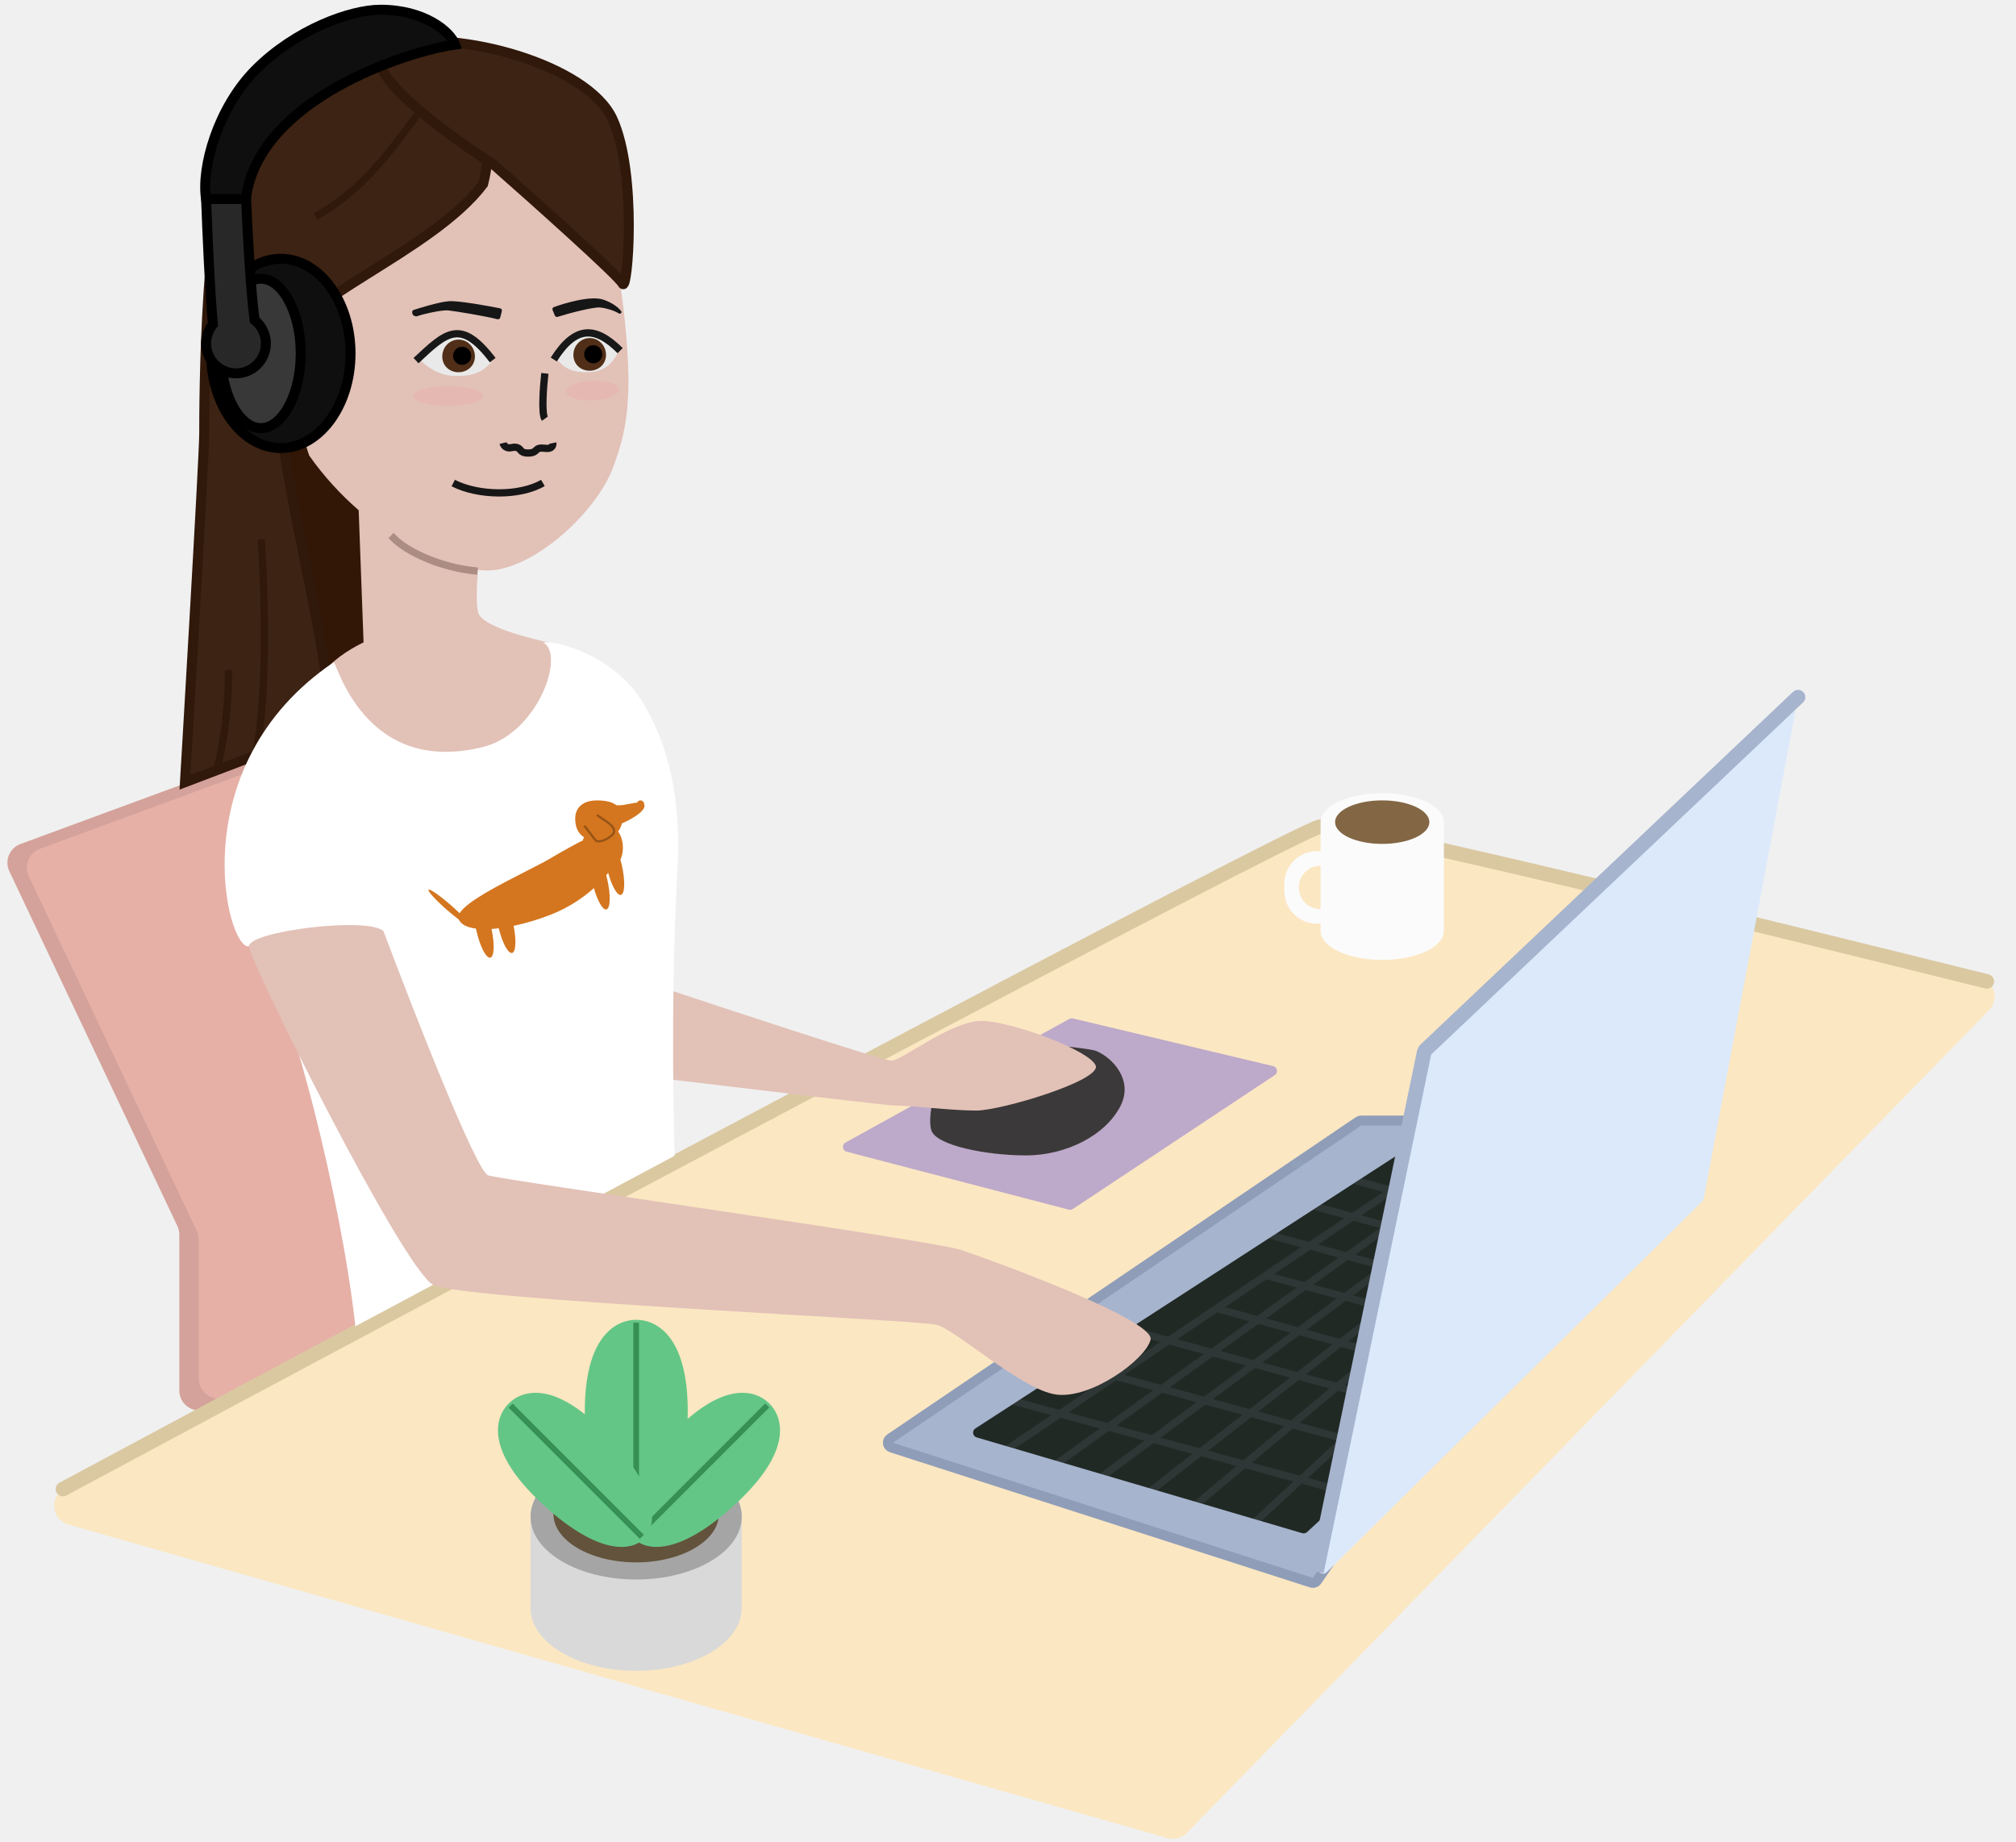
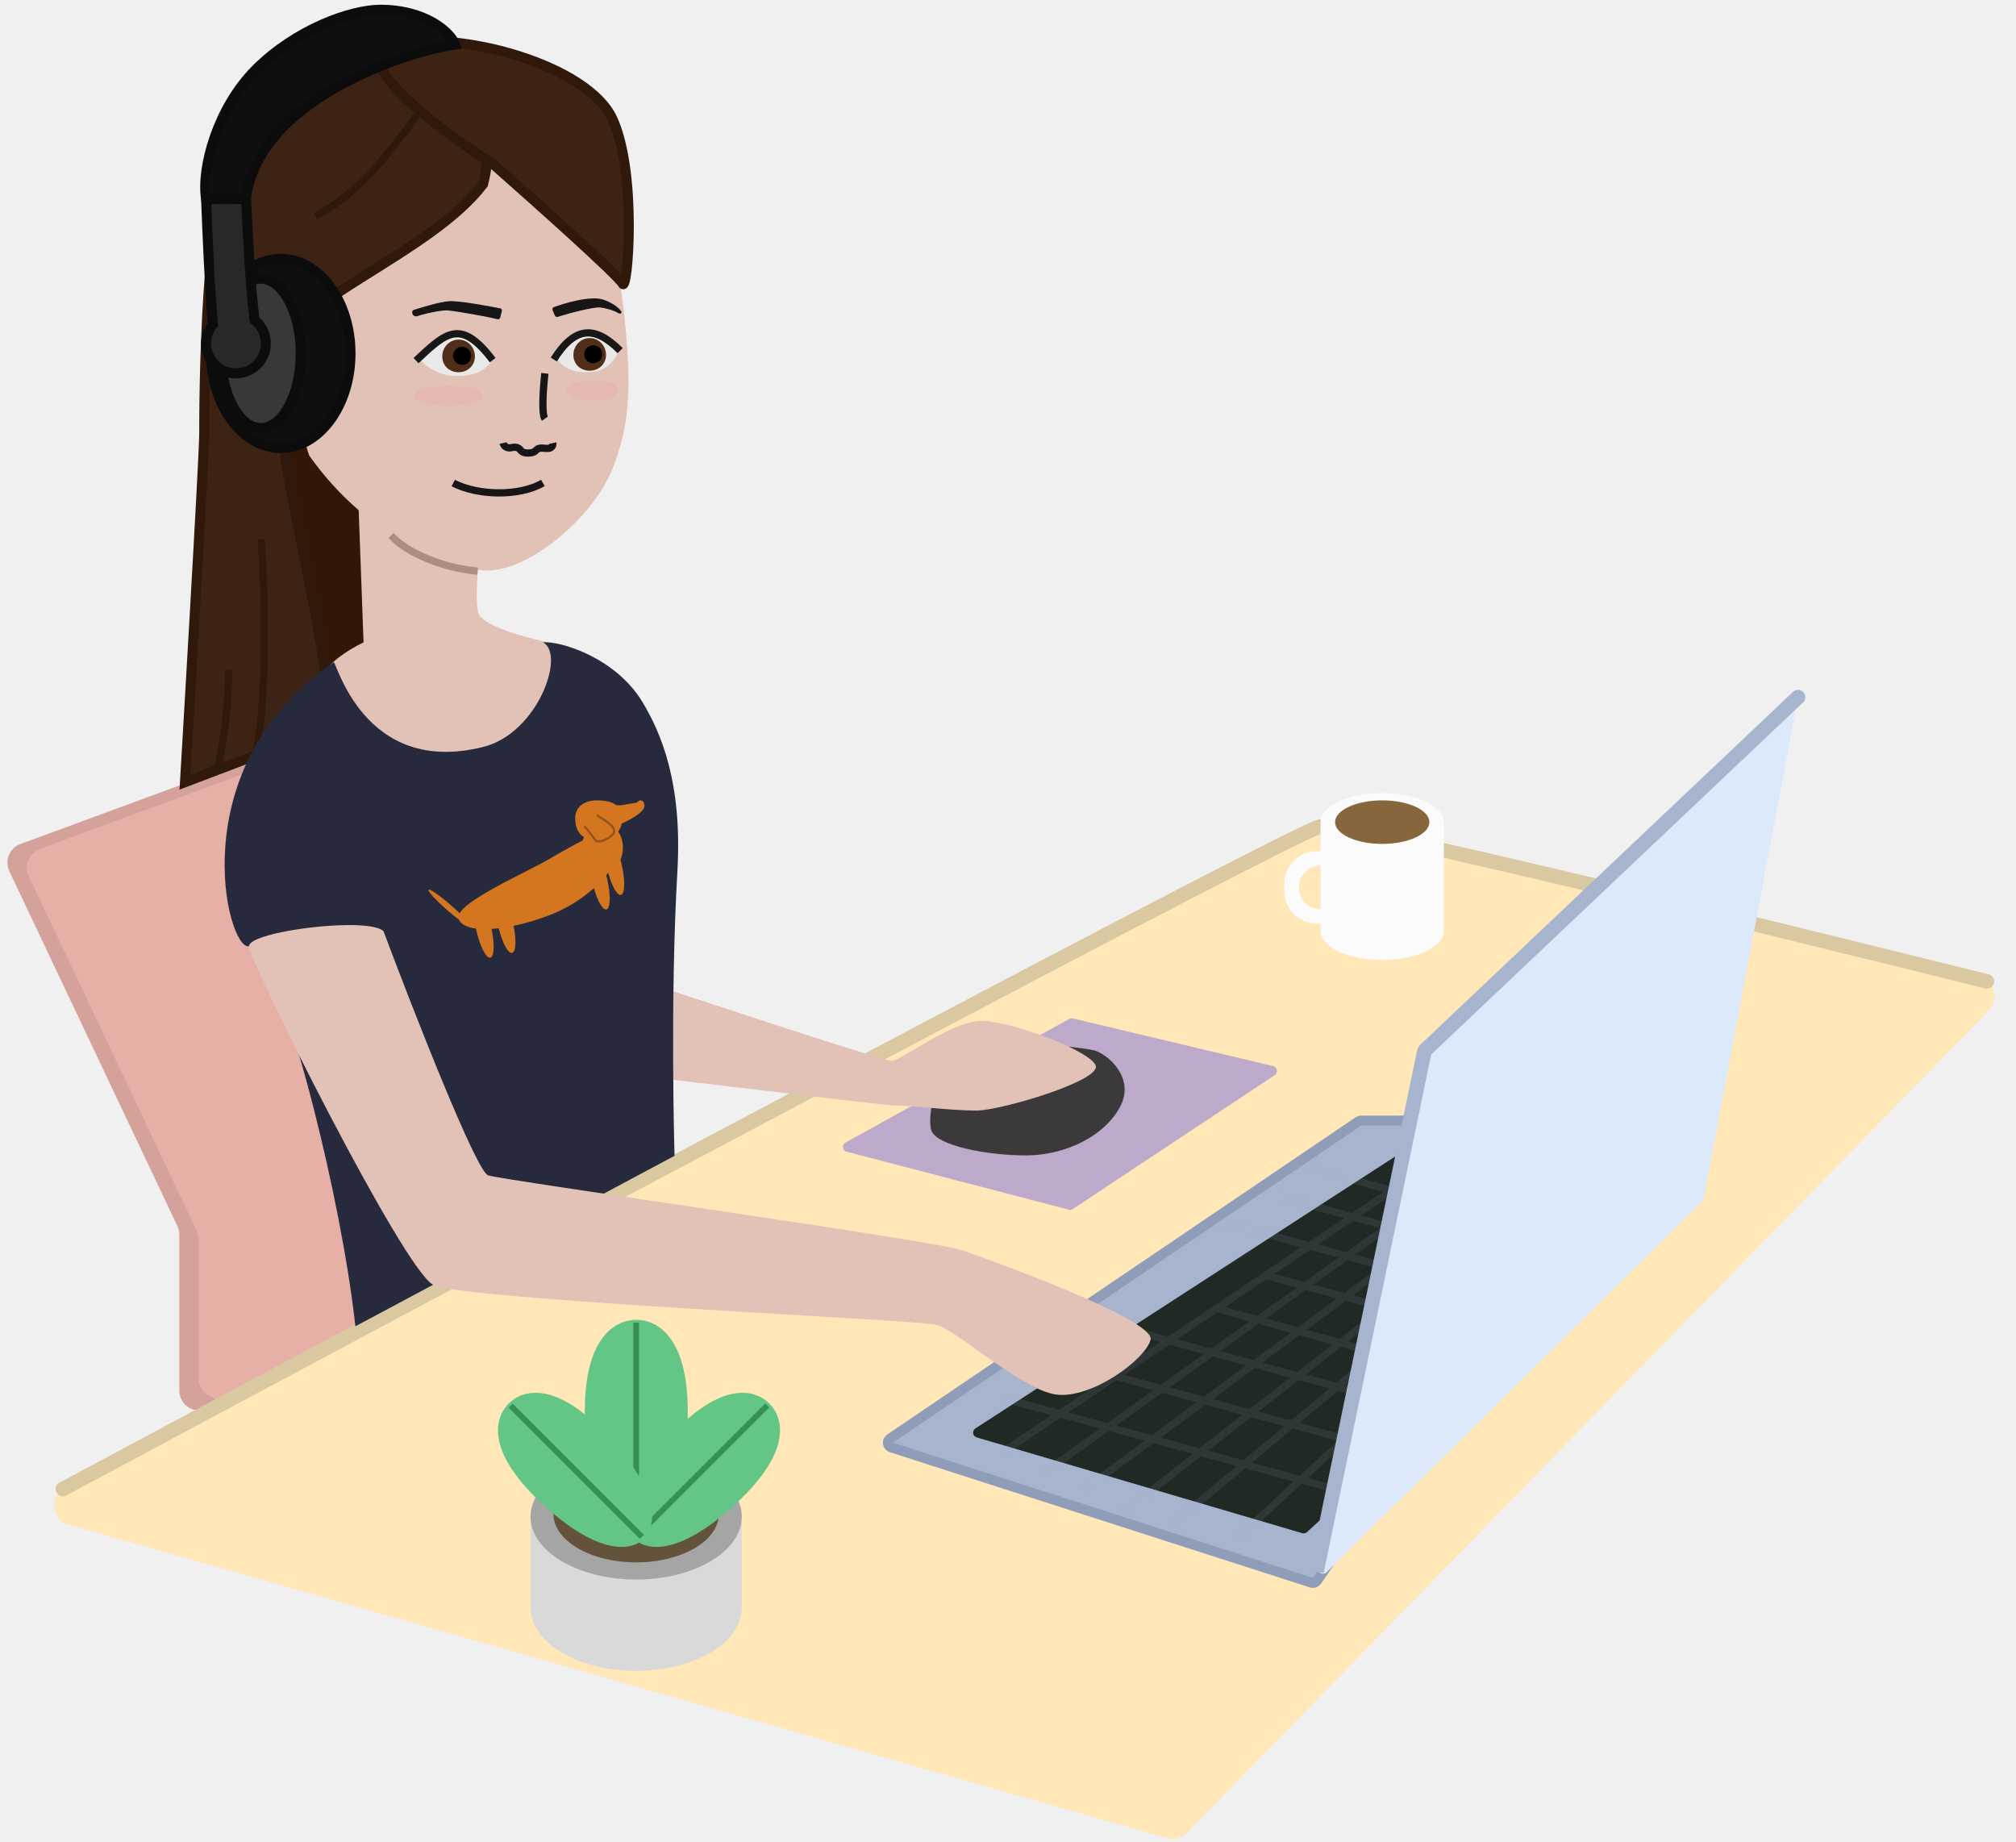
<svg xmlns="http://www.w3.org/2000/svg" width="415" height="379" viewBox="0 0 415 379" fill="none">
-   <path d="M270.423 170.665L13.288 306.415C10.1 308.098 10.591 312.809 14.059 313.799L240.328 378.346C241.742 378.749 243.263 378.344 244.289 377.292L409.463 207.913C411.641 205.679 410.537 201.922 407.497 201.222L273.187 170.304C272.252 170.089 271.271 170.217 270.423 170.665Z" fill="#FBE7C2" />
+   <path d="M270.423 170.665L13.288 306.415C10.1 308.098 10.591 312.809 14.059 313.799L240.328 378.346C241.742 378.749 243.263 378.344 244.289 377.292L409.463 207.913C411.641 205.679 410.537 201.922 407.497 201.222L273.187 170.304C272.252 170.089 271.271 170.217 270.423 170.665Z" fill="#FFE7B8" />
  <path d="M183.482 297.932L269.954 325.762C270.385 325.901 270.856 325.74 271.112 325.367L335.194 232.249C335.662 231.569 335.175 230.643 334.349 230.643H280.222C280.017 230.643 279.817 230.704 279.647 230.819L183.221 296.107C182.514 296.586 182.669 297.67 183.482 297.932Z" fill="#A6B4CE" stroke="#8F9DB8" stroke-width="2.051" />
  <path d="M201.051 295.865L268.072 315.578C268.418 315.679 268.791 315.592 269.056 315.349L288.988 297.015C289.085 296.926 289.164 296.819 289.22 296.7L314.225 244.087C314.504 243.498 314.172 242.802 313.538 242.65L289.563 236.896C289.29 236.83 289.002 236.879 288.766 237.032L200.783 294.021C200.047 294.498 200.21 295.618 201.051 295.865Z" fill="#212925" />
  <path fill-rule="evenodd" clip-rule="evenodd" d="M288.287 244.759L300.257 236.71L299.424 235.471L286.386 244.238L266.067 238.678L265.673 240.118L284.75 245.339L278.347 249.644L260.095 244.648L259.701 246.088L276.711 250.744L269.444 255.631L251.138 250.621L250.744 252.061L267.807 256.731L240.44 275.134L227.247 271.523L226.853 272.963L238.804 276.234L229.525 282.474L216.796 278.99L216.402 280.43L227.889 283.574L218.039 290.197L207.091 287.201L206.697 288.641L216.403 291.298L205.732 298.473L206.566 299.712L218.305 291.818L226.392 294.032L214.112 302.818L214.98 304.032L228.248 294.539L235.577 296.545L222.084 306.52L222.972 307.72L237.41 297.047L245.455 299.249L230.275 311.101L231.194 312.278L247.252 299.74L254.563 301.742L239.877 314.006L240.834 315.152L256.318 302.222L266.256 304.942L254.078 316.186L255.091 317.283L267.954 305.406L277.617 308.051L278.012 306.611L269.247 304.212L277.033 297.024L287.323 299.84L287.717 298.4L278.326 295.83L285.66 289.058L297.774 292.373L298.168 290.933L286.953 287.864L293.297 282.007L303.743 284.909L304.143 283.47L294.587 280.816L301.525 274.41L312.708 277.445L313.099 276.004L302.82 273.214L308.585 267.891L321.664 271.471L322.058 270.031L309.878 266.697L315.623 261.393L330.621 265.498L331.015 264.058L316.916 260.199L321.977 255.527L336.594 259.528L336.988 258.087L323.27 254.333L338.044 240.692L337.031 239.595L321.572 253.868L316.033 252.352L327.494 242.781L326.537 241.635L314.279 251.872L310.045 250.714L320.186 242.796L319.267 241.619L308.249 250.222L302.78 248.725L313.763 240.606L312.876 239.405L300.947 248.224L295.188 246.647L306.804 238.337L305.935 237.123L293.332 246.14L288.287 244.759ZM286.651 245.859L280.249 250.164L285.643 251.641L291.767 247.259L286.651 245.859ZM278.613 251.264L271.345 256.151L277.127 257.734L284.078 252.76L278.613 251.264ZM269.709 257.252L262.319 262.221L268.507 263.901L275.562 258.853L269.709 257.252ZM260.68 263.323L252.183 269.037L258.77 270.867L266.939 265.022L260.68 263.323ZM250.552 270.134L242.342 275.654L249.384 277.582L257.21 271.983L250.552 270.134ZM240.706 276.755L231.427 282.994L238.944 285.052L247.819 278.702L240.706 276.755ZM229.79 284.094L219.941 290.718L227.957 292.912L237.379 286.171L229.79 284.094ZM314.637 253.518L320.279 255.062L315.218 259.735L309.174 258.081L314.637 253.518ZM307.778 259.246L313.925 260.929L308.181 266.233L301.577 264.425L307.778 259.246ZM300.181 265.591L306.887 267.427L301.119 272.752L293.939 270.803L300.181 265.591ZM292.541 271.971L299.825 273.948L292.895 280.346L285.104 278.182L292.541 271.971ZM283.712 279.345L291.605 281.537L285.256 287.399L276.828 285.093L283.712 279.345ZM275.432 286.259L283.963 288.593L276.628 295.365L267.515 292.871L275.432 286.259ZM266.119 294.037L275.335 296.559L267.549 303.748L257.714 301.056L266.119 294.037ZM255.959 300.576L264.364 293.557L257.557 291.694L248.72 298.594L255.959 300.576ZM265.76 292.391L273.678 285.779L267.351 284.047L259.026 290.548L265.76 292.391ZM275.074 284.613L281.964 278.859L276.087 277.227L268.819 282.901L275.074 284.613ZM283.356 277.696L290.783 271.494L285.327 270.013L277.551 276.084L283.356 277.696ZM292.181 270.326L298.426 265.111L293.375 263.729L286.797 268.865L292.181 270.326ZM299.822 263.945L306.024 258.766L301.364 257.491L294.843 262.583L299.822 263.945ZM307.42 257.6L312.883 253.038L308.577 251.86L302.832 256.345L307.42 257.6ZM301.252 249.855L306.781 251.368L301.036 255.853L295.271 254.276L301.252 249.855ZM293.743 255.405L299.568 256.999L293.047 262.091L286.955 260.423L293.743 255.405ZM285.426 261.553L291.579 263.237L284.997 268.376L278.56 266.629L285.426 261.553ZM277.029 267.761L283.526 269.524L275.761 275.587L268.987 273.705L277.029 267.761ZM267.464 274.831L274.298 276.73L267.023 282.409L259.863 280.45L267.464 274.831ZM258.335 281.58L265.555 283.556L257.229 290.056L249.667 287.987L258.335 281.58ZM248.139 289.116L255.761 291.202L246.923 298.103L238.939 295.917L248.139 289.116ZM237.106 295.416L246.306 288.615L239.235 286.679L229.813 293.42L237.106 295.416ZM247.834 287.485L256.502 281.078L249.675 279.21L240.8 285.56L247.834 287.485ZM258.03 279.948L265.638 274.324L259.058 272.496L251.24 278.09L258.03 279.948ZM267.162 273.198L275.192 267.262L268.8 265.527L260.618 271.38L267.162 273.198ZM276.723 266.13L283.593 261.052L277.418 259.361L270.367 264.405L276.723 266.13ZM285.121 259.922L291.91 254.904L285.934 253.268L278.983 258.242L285.121 259.922ZM293.438 253.774L299.419 249.353L293.623 247.767L287.499 252.148L293.438 253.774Z" fill="#A6B4CE" fill-opacity="0.1" />
  <path d="M220.022 248.988L174.293 237.06C173.397 236.827 173.246 235.619 174.056 235.171L220.118 209.729C220.342 209.605 220.603 209.57 220.852 209.629L262.081 219.442C262.954 219.649 263.158 220.798 262.41 221.294L220.848 248.85C220.605 249.011 220.304 249.061 220.022 248.988Z" fill="#BDA9C9" />
  <path d="M230.694 227.567C233.339 222.276 228.985 217.655 225.567 216.288C224.541 215.834 205.061 213.212 198.909 216.288C192.758 219.364 190.707 229.617 191.732 232.693C192.758 235.769 203.011 237.82 211.214 237.82C219.416 237.82 227.619 233.718 230.694 227.567Z" fill="#3B3939" />
  <path d="M36.911 254.122V286.217C36.911 289.344 40.27 291.321 43.004 289.802L125.652 243.886C127.613 242.797 128.335 240.334 127.273 238.359L79.61 149.706C78.642 147.906 76.498 147.094 74.58 147.8L4.209 173.726C1.948 174.559 0.889 177.153 1.92 179.33L36.516 252.367C36.776 252.915 36.911 253.515 36.911 254.122Z" fill="#D4A29A" />
  <path d="M40.911 255.122V283.771C40.911 286.842 44.162 288.824 46.892 287.416L129.48 244.834C131.517 243.783 132.298 241.266 131.212 239.247L83.61 150.706C82.642 148.906 80.498 148.094 78.58 148.8L8.209 174.726C5.948 175.559 4.889 178.153 5.92 180.33L40.516 253.367C40.776 253.915 40.911 254.515 40.911 255.122Z" fill="#E6B0A7" />
  <path d="M409 202C363.545 190.722 276.626 169.33 271.704 170.15C266.919 170.947 102.183 258.604 12.949 306.499" stroke="#DAC8A1" stroke-width="2.986" stroke-linecap="round" />
  <path d="M183.529 218.338C181.888 218.338 148.668 207.402 132.263 201.934C130.555 208.427 127.752 221.414 130.213 221.414C133.289 221.414 181.478 227.566 184.554 227.566C187.63 227.566 195.833 228.591 200.959 228.591C206.086 228.591 226.591 222.44 225.566 219.364C224.541 216.288 208.136 210.136 201.984 210.136C195.832 210.136 185.579 218.338 183.529 218.338Z" fill="#E2C1B7" />
  <path d="M96.302 134.265L65.618 151.694L52.289 158.872L55.365 84.024L96.302 75.822V134.265Z" fill="#321606" stroke="black" stroke-width="2.051" />
  <path d="M74.841 132.214L73.816 104.531L99.449 107.607C98.766 112.392 97.604 122.782 98.424 126.063C99.244 129.344 111.774 131.963 112.778 132.214C116.879 133.24 118.934 137.341 118.934 141.442C118.934 146.964 114.828 160.923 91.246 159.898C67.664 158.872 63.567 142.467 66.643 138.366C69.103 135.085 73.474 132.898 74.841 132.214Z" fill="#E2C1B7" />
  <path d="M101.59 117.358C94.208 118.178 75.96 111.206 63.654 93.776C59.553 82.498 63.636 64.042 69.788 54.815L69.788 54.814C75.94 45.587 90.294 24.055 103.623 23.03C116.952 22.005 124.129 47.637 126.18 51.738C127.6 54.579 129.981 74.192 129.235 82.403C128.975 87.81 127.742 92.108 126.18 96.267C122.816 105.222 110.818 116.333 101.59 117.358Z" fill="#E2C1B7" />
  <path d="M120.987 68.429C118.826 68.186 115.91 71.78 114.703 73.996C116.651 76.402 118.634 76.602 121.018 76.617C123.359 76.632 125.666 75.673 127.118 72.705C126.216 71.376 123.225 68.681 120.987 68.429Z" fill="#E9E9E9" />
  <path d="M118.034 73.018C118.014 74.933 119.476 76.284 121.331 76.304C123.186 76.323 124.732 75.004 124.752 73.088C124.773 71.174 123.285 69.605 121.43 69.586C119.575 69.566 118.054 71.103 118.034 73.018Z" fill="#502E18" />
  <circle cx="1.866" cy="1.866" r="1.866" transform="matrix(-0.999944 -0.0105493 -0.0105493 0.999944 124.008 71.0762)" fill="black" />
  <path d="M114 74C118.333 67.135 122.432 66.946 127.657 72.174" stroke="#181818" stroke-width="1.493" />
  <path d="M97.568 117.476C90.726 116.727 84.005 113.741 81.019 110.755" stroke="#AB8D84" stroke-width="1.493" stroke-linecap="square" />
  <ellipse cx="92.277" cy="81.508" rx="7.177" ry="2.051" fill="#FF727A" fill-opacity="0.1" />
  <ellipse cx="121.945" cy="80.375" rx="5.427" ry="2.066" transform="rotate(-1.71507 121.945 80.3754)" fill="#FF727A" fill-opacity="0.1" />
  <path d="M112.161 76.848C111.857 79.538 111.431 85.172 112.161 86.182" stroke="#161616" stroke-width="1.493" />
  <path d="M93.844 68.13C96.376 67.855 99.793 71.92 101.208 74.427C98.926 77.149 96.601 77.375 93.808 77.392C91.064 77.409 88 76 85.999 73.5C87.055 71.997 91.221 68.415 93.844 68.13Z" fill="#E9E9E9" />
  <path d="M91.044 73.332C91.024 75.247 92.486 76.599 94.341 76.618C96.196 76.638 97.742 75.318 97.762 73.403C97.782 71.488 96.295 69.92 94.44 69.9C92.584 69.88 91.064 71.417 91.044 73.332Z" fill="#502E18" />
  <circle cx="1.866" cy="1.866" r="1.866" transform="matrix(-0.999944 -0.0105493 -0.0105493 0.999944 97.0176 71.3906)" fill="black" />
  <path d="M101.421 74.127C94.81 65.456 91.824 68.442 85.638 74.226" stroke="#181818" stroke-width="1.493" />
  <path d="M113.753 63.816L114.213 64.943C114.309 65.177 114.571 65.294 114.811 65.215C116.851 64.543 122.192 63.151 123.526 63.292C124.818 63.429 126.435 63.916 127.366 64.503C127.532 64.608 127.757 64.578 127.873 64.419C127.953 64.31 127.961 64.166 127.88 64.058C127.555 63.622 126.538 62.496 124.245 61.69C121.58 60.755 115.978 62.484 114.008 63.216C113.766 63.306 113.655 63.577 113.753 63.816Z" fill="#161616" />
  <path d="M57.484 72.174C60.288 61.854 88.858 51.9 99.453 37.887C104.578 17.382 87.151 12.255 80.999 11.229C74.847 10.204 56.39 20.456 49.214 28.659C42.039 36.861 42.037 84.026 42.037 89.153C42.037 94.279 38.074 161.012 38.074 161.012C38.074 161.012 65.696 150.56 67.189 149.814C70.586 140.472 53.731 85.993 57.484 72.174Z" fill="#3D2313" stroke="#30180A" stroke-width="2.051" />
  <path d="M52.258 156.533C55.244 146.081 54.497 120.699 53.751 110.994" stroke="#30180A" stroke-width="1.493" />
  <path d="M44.793 158.026C46.286 151.307 47.033 145.334 47.033 137.869" stroke="#30180A" stroke-width="1.493" />
  <path d="M103.309 64.036L102.977 65.358C102.911 65.621 102.637 65.775 102.375 65.706C100.028 65.082 93.908 64.074 92.295 63.896C91.062 63.76 87.508 64.531 85.861 65.085C85.5 65.206 84.954 64.932 84.894 64.556L84.854 64.305C84.818 64.079 84.949 63.86 85.168 63.789C86.407 63.39 90.393 62.147 92.414 62C94.43 61.854 100.594 62.995 102.951 63.465C103.213 63.517 103.374 63.777 103.309 64.036Z" fill="#161616" />
  <path d="M93.303 99.429C98.446 102.071 106.959 102.197 111.758 99.404" stroke="#161616" stroke-width="1.493" />
  <path d="M113.796 91.203C113.796 91.203 113.922 91.805 113.356 92.148C112.791 92.491 111.839 92.127 111.04 92.27C110.242 92.413 110.4 93.254 108.715 93.254C107.03 93.254 107.35 92.438 106.499 92.148C105.647 91.857 105.309 92.329 104.513 92.148C103.741 91.973 103.555 91.203 103.555 91.203" stroke="#161616" stroke-width="1.493" />
-   <path d="M132.262 144.517C126.725 135.299 115.192 131.873 111.774 132.214C116.473 134.607 110.747 150.926 99.469 153.745C74.862 159.897 69.22 135.957 68.691 136.315C36.908 157.847 46.818 195.874 51.265 194.757C55.349 193.731 51.889 199.742 55.99 202.818C59.271 205.278 70.084 245.309 73.16 272.992L138.855 237.905C138.855 237.905 137.896 205.971 139.441 179.377C140.508 161.017 136.034 150.797 132.262 144.517Z" fill="white" />
+   <path d="M132.262 144.517C126.725 135.299 115.192 131.873 111.774 132.214C116.473 134.607 110.747 150.926 99.469 153.745C74.862 159.897 69.22 135.957 68.691 136.315C36.908 157.847 46.818 195.874 51.265 194.757C55.349 193.731 51.889 199.742 55.99 202.818C59.271 205.278 70.084 245.309 73.16 272.992L138.855 237.905C138.855 237.905 137.896 205.971 139.441 179.377C140.508 161.017 136.034 150.797 132.262 144.517Z" fill="#272A3D" />
  <path fill-rule="evenodd" clip-rule="evenodd" d="M127.812 184.202C127.058 184.374 125.948 182.401 125.198 179.656C125.069 179.824 124.936 179.992 124.797 180.16C124.872 180.439 124.944 180.726 125.011 181.02C125.746 184.235 125.663 186.997 124.826 187.188C124.086 187.357 123.004 185.462 122.256 182.8C119.883 184.936 116.814 186.947 113.276 188.31C110.647 189.323 108.081 190.079 105.728 190.572C106.322 193.526 106.201 195.966 105.416 196.145C104.614 196.328 103.412 194.091 102.666 191.079C102.153 191.139 101.657 191.184 101.179 191.214C101.85 194.315 101.749 196.932 100.935 197.118C100.098 197.309 98.823 194.858 98.088 191.642C98.05 191.474 98.013 191.307 97.979 191.141C96.158 190.901 94.9 190.284 94.451 189.277C93.73 188.739 92.886 188.056 92.005 187.287C89.683 185.259 87.986 183.402 88.216 183.139C88.446 182.876 90.515 184.306 92.837 186.334C93.489 186.904 94.092 187.46 94.617 187.971C96.041 185.577 102.76 182.152 108.085 179.438L108.085 179.438C110.16 178.38 112.024 177.43 113.28 176.691C116.069 175.05 118.255 173.838 119.981 172.977C120.041 172.744 120.114 172.518 120.198 172.3C119.029 171.579 118.408 170.281 118.408 168.479C118.408 166.239 120.001 164.746 122.887 164.746C124.492 164.746 125.928 165.008 126.886 165.737C126.978 165.737 127.072 165.741 127.166 165.75C127.772 165.806 128.675 165.632 129.575 165.459C130.129 165.352 130.681 165.246 131.161 165.194C131.277 164.93 131.54 164.746 131.846 164.746C132.258 164.746 132.592 165.08 132.592 165.493C132.592 165.493 132.592 165.493 132.592 165.493C133.052 166.421 131.611 167.731 128.836 169.111C128.558 169.249 128.281 169.377 128.007 169.495C127.872 170.122 127.609 170.67 127.245 171.132C127.884 172.069 128.257 173.29 128.227 174.617C128.208 175.462 128.028 176.257 127.724 176.957C127.821 177.304 127.913 177.664 127.997 178.033C128.732 181.249 128.649 184.01 127.812 184.202Z" fill="#D4761F" />
  <path d="M122.886 167.73C123.633 168.477 127.068 169.97 126.322 171.463C125.849 172.407 123.336 173.703 122.589 172.956L120.297 169.97" stroke="#965315" stroke-width="0.448" />
  <path d="M100.48 241.922C98.019 241.102 85.101 208.087 78.949 191.682C75.873 188.606 51.266 191.682 51.266 194.758C51.266 197.834 83.05 261.403 89.202 264.479C95.354 267.555 188.656 271.656 192.758 272.681C196.859 273.706 210.188 286.01 217.365 287.035C224.542 288.06 235.82 279.858 236.846 275.757C237.871 271.656 204.036 259.352 197.884 257.302C191.732 255.251 103.556 242.947 100.48 241.922Z" fill="#E2C1B7" />
  <path d="M128.164 58.39C127.344 56.749 110.05 41.301 101.506 33.783C90.228 26.605 70.337 11.636 81 9.175C94.329 6.099 120.986 13.277 126.112 24.555C131.239 35.834 129.189 60.441 128.164 58.39Z" fill="#3D2313" stroke="#30180A" stroke-width="2.051" />
  <path d="M367.837 145.667L293.471 216.067C293.318 216.211 293.214 216.399 293.171 216.605L271.36 322.686C271.156 323.679 272.363 324.334 273.085 323.622L350.425 247.273C350.574 247.126 350.674 246.938 350.713 246.733L369.549 146.601C369.733 145.624 368.559 144.984 367.837 145.667Z" fill="#DCE9FB" />
  <path d="M371.165 144.581C371.767 144.012 371.793 143.063 371.223 142.461C370.654 141.859 369.705 141.833 369.103 142.403L371.165 144.581ZM293.47 216.068L292.439 214.978L293.47 216.068ZM293.171 216.604L291.702 216.299L293.171 216.604ZM294.501 217.157L371.165 144.581L369.103 142.403L292.439 214.978L294.501 217.157ZM291.702 216.299L269.531 323.195L272.469 323.805L294.64 216.909L291.702 216.299ZM292.439 214.978C292.064 215.333 291.807 215.794 291.702 216.299L294.64 216.909C294.62 217.003 294.572 217.09 294.501 217.157L292.439 214.978Z" fill="#A6B4CE" />
-   <path d="M72.158 72.744C72.158 78.207 70.496 83.112 67.858 86.629C65.221 90.146 61.655 92.225 57.803 92.225C53.952 92.225 50.386 90.146 47.749 86.629C45.111 83.112 43.449 78.207 43.449 72.744C43.449 67.282 45.111 62.377 47.749 58.86C50.386 55.343 53.952 53.264 57.803 53.264C61.655 53.264 65.221 55.343 67.858 58.86C70.496 62.377 72.158 67.282 72.158 72.744Z" fill="#0F0F0F" stroke="black" stroke-width="2.051" />
-   <path d="M61.905 72.745C61.905 77.132 60.902 81.053 59.334 83.842C57.747 86.663 55.716 88.124 53.702 88.124C51.689 88.124 49.658 86.663 48.071 83.842C46.502 81.053 45.5 77.132 45.5 72.745C45.5 68.357 46.502 64.436 48.071 61.647C49.658 58.827 51.689 57.365 53.702 57.365C55.716 57.365 57.747 58.827 59.334 61.647C60.902 64.436 61.905 68.357 61.905 72.745Z" fill="#383838" stroke="black" stroke-width="2.051" />
+   <path d="M72.158 72.744C72.158 78.207 70.496 83.112 67.858 86.629C65.221 90.146 61.655 92.225 57.803 92.225C53.952 92.225 50.386 90.146 47.749 86.629C45.111 83.112 43.449 78.207 43.449 72.744C43.449 67.282 45.111 62.377 47.749 58.86C50.386 55.343 53.952 53.264 57.803 53.264C61.655 53.264 65.221 55.343 67.858 58.86C70.496 62.377 72.158 67.282 72.158 72.744Z" fill="#0F0F0F" stroke="#0C0C0C" stroke-width="2.051" />
+   <path d="M61.905 72.745C61.905 77.132 60.902 81.053 59.334 83.842C57.747 86.663 55.716 88.124 53.702 88.124C51.689 88.124 49.658 86.663 48.071 83.842C46.502 81.053 45.5 77.132 45.5 72.745C45.5 68.357 46.502 64.436 48.071 61.647C49.658 58.827 51.689 57.365 53.702 57.365C55.716 57.365 57.747 58.827 59.334 61.647C60.902 64.436 61.905 68.357 61.905 72.745Z" fill="#383838" stroke="#0C0C0C" stroke-width="2.051" />
  <path fill-rule="evenodd" clip-rule="evenodd" d="M50.758 43.073C50.671 41.277 50.628 40.379 50.628 40.962C50.628 40.962 45.843 40.621 42.426 40.963C42.678 48.038 43.23 60.456 43.832 66.78C42.953 67.844 42.426 69.208 42.426 70.695C42.426 74.092 45.18 76.847 48.578 76.847C51.975 76.847 54.729 74.092 54.729 70.695C54.729 68.748 53.825 67.013 52.414 65.886C51.544 59.432 50.992 47.946 50.758 43.073Z" fill="#282828" />
-   <path d="M50.628 40.962L50.555 41.985L51.654 42.063V40.962H50.628ZM50.758 43.073L49.734 43.122V43.122L50.758 43.073ZM42.426 40.963L42.324 39.942L41.367 40.038L41.401 40.999L42.426 40.963ZM43.832 66.78L44.623 67.433L44.893 67.106L44.853 66.683L43.832 66.78ZM52.414 65.886L51.398 66.023L51.453 66.43L51.775 66.687L52.414 65.886ZM51.654 40.962C51.654 40.888 51.654 40.861 51.654 40.861C51.654 40.863 51.654 40.877 51.652 40.897C51.651 40.907 51.648 40.928 51.644 40.954C51.641 40.971 51.631 41.034 51.605 41.112C51.593 41.149 51.562 41.233 51.502 41.33C51.458 41.4 51.292 41.652 50.944 41.762C50.502 41.903 50.14 41.713 49.965 41.562C49.817 41.435 49.745 41.298 49.722 41.253C49.668 41.149 49.646 41.059 49.642 41.043C49.634 41.011 49.629 40.985 49.627 40.974C49.618 40.926 49.624 40.953 49.637 41.184C49.658 41.554 49.69 42.221 49.734 43.122L51.782 43.023C51.739 42.129 51.706 41.449 51.684 41.066C51.676 40.921 51.665 40.721 51.646 40.613C51.643 40.597 51.638 40.569 51.629 40.534C51.624 40.516 51.601 40.424 51.547 40.319C51.524 40.273 51.451 40.136 51.303 40.008C51.127 39.857 50.766 39.667 50.323 39.808C49.975 39.919 49.809 40.17 49.764 40.241C49.703 40.338 49.673 40.423 49.661 40.461C49.634 40.54 49.623 40.605 49.62 40.625C49.615 40.654 49.613 40.678 49.611 40.693C49.608 40.722 49.607 40.747 49.606 40.762C49.603 40.818 49.603 40.891 49.603 40.962H51.654ZM42.528 41.983C44.171 41.818 46.171 41.817 47.782 41.859C48.582 41.88 49.278 41.912 49.773 41.938C50.02 41.951 50.217 41.963 50.352 41.971C50.419 41.976 50.47 41.979 50.505 41.981C50.522 41.983 50.535 41.983 50.543 41.984C50.548 41.984 50.551 41.984 50.553 41.985C50.554 41.985 50.554 41.985 50.555 41.985C50.555 41.985 50.555 41.985 50.555 41.985C50.555 41.985 50.555 41.985 50.555 41.985C50.555 41.985 50.555 41.985 50.628 40.962C50.701 39.939 50.701 39.939 50.701 39.939C50.701 39.939 50.701 39.939 50.701 39.939C50.7 39.939 50.7 39.939 50.7 39.939C50.699 39.939 50.698 39.939 50.697 39.939C50.694 39.939 50.69 39.939 50.685 39.938C50.675 39.938 50.661 39.937 50.642 39.935C50.605 39.933 50.551 39.929 50.48 39.925C50.34 39.916 50.136 39.904 49.882 39.89C49.373 39.863 48.658 39.831 47.836 39.809C46.2 39.766 44.098 39.765 42.324 39.942L42.528 41.983ZM44.853 66.683C44.254 60.393 43.703 48.005 43.45 40.926L41.401 40.999C41.654 48.071 42.206 60.518 42.811 66.877L44.853 66.683ZM43.451 70.695C43.451 69.455 43.89 68.32 44.623 67.433L43.041 66.127C42.017 67.368 41.401 68.961 41.401 70.695H43.451ZM48.578 75.821C45.746 75.821 43.451 73.526 43.451 70.695H41.401C41.401 74.659 44.614 77.872 48.578 77.872V75.821ZM53.704 70.695C53.704 73.526 51.409 75.821 48.578 75.821V77.872C52.541 77.872 55.755 74.659 55.755 70.695H53.704ZM51.775 66.687C52.953 67.628 53.704 69.073 53.704 70.695H55.755C55.755 68.424 54.699 66.398 53.054 65.085L51.775 66.687ZM49.734 43.122C49.967 47.977 50.521 59.515 51.398 66.023L53.431 65.749C52.568 59.349 52.017 47.915 51.782 43.023L49.734 43.122Z" fill="black" />
-   <path d="M50.619 40.962C53.08 20.456 83.777 10.544 93.688 9.177C92.663 6.443 87.331 2 78.308 2C72.161 2 60.868 6.101 52.669 14.304C44.83 22.147 41.392 34.468 42.417 40.962H50.619Z" fill="#0F0F0F" stroke="black" stroke-width="2.051" />
+   <path d="M50.628 40.962L50.555 41.985L51.654 42.063V40.962H50.628ZM50.758 43.073L49.734 43.122V43.122L50.758 43.073ZM42.426 40.963L42.324 39.942L41.367 40.038L41.401 40.999L42.426 40.963ZM43.832 66.78L44.623 67.433L44.893 67.106L44.853 66.683L43.832 66.78ZM52.414 65.886L51.398 66.023L51.453 66.43L51.775 66.687L52.414 65.886ZM51.654 40.962C51.654 40.888 51.654 40.861 51.654 40.861C51.654 40.863 51.654 40.877 51.652 40.897C51.651 40.907 51.648 40.928 51.644 40.954C51.641 40.971 51.631 41.034 51.605 41.112C51.593 41.149 51.562 41.233 51.502 41.33C51.458 41.4 51.292 41.652 50.944 41.762C50.502 41.903 50.14 41.713 49.965 41.562C49.817 41.435 49.745 41.298 49.722 41.253C49.668 41.149 49.646 41.059 49.642 41.043C49.634 41.011 49.629 40.985 49.627 40.974C49.618 40.926 49.624 40.953 49.637 41.184C49.658 41.554 49.69 42.221 49.734 43.122L51.782 43.023C51.739 42.129 51.706 41.449 51.684 41.066C51.676 40.921 51.665 40.721 51.646 40.613C51.643 40.597 51.638 40.569 51.629 40.534C51.624 40.516 51.601 40.424 51.547 40.319C51.524 40.273 51.451 40.136 51.303 40.008C51.127 39.857 50.766 39.667 50.323 39.808C49.975 39.919 49.809 40.17 49.764 40.241C49.703 40.338 49.673 40.423 49.661 40.461C49.634 40.54 49.623 40.605 49.62 40.625C49.615 40.654 49.613 40.678 49.611 40.693C49.608 40.722 49.607 40.747 49.606 40.762C49.603 40.818 49.603 40.891 49.603 40.962H51.654ZM42.528 41.983C44.171 41.818 46.171 41.817 47.782 41.859C48.582 41.88 49.278 41.912 49.773 41.938C50.02 41.951 50.217 41.963 50.352 41.971C50.419 41.976 50.47 41.979 50.505 41.981C50.522 41.983 50.535 41.983 50.543 41.984C50.548 41.984 50.551 41.984 50.553 41.985C50.554 41.985 50.554 41.985 50.555 41.985C50.555 41.985 50.555 41.985 50.555 41.985C50.555 41.985 50.555 41.985 50.555 41.985C50.555 41.985 50.555 41.985 50.628 40.962C50.701 39.939 50.701 39.939 50.701 39.939C50.701 39.939 50.701 39.939 50.701 39.939C50.7 39.939 50.7 39.939 50.7 39.939C50.699 39.939 50.698 39.939 50.697 39.939C50.694 39.939 50.69 39.939 50.685 39.938C50.675 39.938 50.661 39.937 50.642 39.935C50.605 39.933 50.551 39.929 50.48 39.925C50.34 39.916 50.136 39.904 49.882 39.89C49.373 39.863 48.658 39.831 47.836 39.809C46.2 39.766 44.098 39.765 42.324 39.942L42.528 41.983ZM44.853 66.683C44.254 60.393 43.703 48.005 43.45 40.926L41.401 40.999C41.654 48.071 42.206 60.518 42.811 66.877L44.853 66.683ZM43.451 70.695C43.451 69.455 43.89 68.32 44.623 67.433L43.041 66.127C42.017 67.368 41.401 68.961 41.401 70.695H43.451ZM48.578 75.821C45.746 75.821 43.451 73.526 43.451 70.695H41.401C41.401 74.659 44.614 77.872 48.578 77.872V75.821ZM53.704 70.695C53.704 73.526 51.409 75.821 48.578 75.821V77.872C52.541 77.872 55.755 74.659 55.755 70.695H53.704ZM51.775 66.687C52.953 67.628 53.704 69.073 53.704 70.695H55.755C55.755 68.424 54.699 66.398 53.054 65.085L51.775 66.687ZM49.734 43.122C49.967 47.977 50.521 59.515 51.398 66.023L53.431 65.749C52.568 59.349 52.017 47.915 51.782 43.023L49.734 43.122Z" fill="#0C0C0C" />
+   <path d="M50.619 40.962C53.08 20.456 83.777 10.544 93.688 9.177C92.663 6.443 87.331 2 78.308 2C72.161 2 60.868 6.101 52.669 14.304C44.83 22.147 41.392 34.468 42.417 40.962H50.619Z" fill="#0F0F0F" stroke="#0C0C0C" stroke-width="2.051" />
  <path d="M64.949 44.551C73.99 39.545 79.667 32.156 85.852 23.648" stroke="#30180A" stroke-width="1.493" />
  <path fill-rule="evenodd" clip-rule="evenodd" d="M152.691 330.986C152.691 330.987 152.691 330.988 152.691 330.988C152.689 338.125 142.959 343.91 130.956 343.91C118.953 343.91 109.223 338.125 109.221 330.988C109.221 330.988 109.221 330.987 109.221 330.986V312.189V311.016H109.309C110.306 304.428 119.617 299.266 130.956 299.266C142.295 299.266 151.605 304.428 152.603 311.016H152.691V312.189V330.986Z" fill="#D9D9D9" />
  <ellipse cx="130.956" cy="312.189" rx="21.735" ry="12.924" fill="#A5A5A5" />
  <ellipse cx="130.958" cy="311.604" rx="17.036" ry="9.986" fill="#63533C" />
  <path fill-rule="evenodd" clip-rule="evenodd" d="M120.993 292.219C120.523 275.771 126.868 272.246 130.98 272.246C135.092 272.246 141.436 275.771 140.966 292.219C140.496 308.667 135.092 313.954 130.98 313.954C126.868 313.954 121.463 308.667 120.993 292.219Z" fill="#64C686" />
  <path d="M120.993 292.219L121.581 292.202L120.993 292.219ZM140.966 292.219L140.379 292.202L140.966 292.219ZM130.98 271.659C128.745 271.659 125.945 272.623 123.786 275.729C121.644 278.811 120.169 283.949 120.406 292.236L121.581 292.202C121.347 284.041 122.81 279.192 124.751 276.4C126.675 273.631 129.103 272.834 130.98 272.834V271.659ZM130.98 272.834C132.857 272.834 135.285 273.631 137.209 276.4C139.15 279.192 140.612 284.041 140.379 292.202L141.553 292.236C141.79 283.949 140.316 278.811 138.174 275.729C136.015 272.623 133.215 271.659 130.98 271.659V272.834ZM140.379 292.202C140.146 300.375 138.687 305.701 136.828 308.964C134.972 312.223 132.76 313.367 130.98 313.367V314.542C133.312 314.542 135.858 313.042 137.849 309.545C139.839 306.052 141.317 300.512 141.553 292.236L140.379 292.202ZM120.406 292.236C120.643 300.512 122.121 306.052 124.11 309.545C126.102 313.042 128.648 314.542 130.98 314.542V313.367C129.2 313.367 126.987 312.223 125.131 308.964C123.273 305.701 121.814 300.375 121.581 292.202L120.406 292.236Z" fill="#64C686" />
  <path d="M130.957 272.246V313.954" stroke="#368F54" stroke-width="1.175" />
  <path fill-rule="evenodd" clip-rule="evenodd" d="M138.554 295.767C148.9 284.812 155.291 286.638 157.953 289.301C160.616 291.964 162.442 298.354 151.487 308.701C140.532 319.047 133.609 318.971 130.946 316.308C128.283 313.646 128.207 306.723 138.554 295.767Z" fill="#64C686" />
  <path d="M138.554 295.767L138.981 296.171L138.554 295.767ZM151.487 308.701L151.083 308.273L151.487 308.701ZM158.369 288.886C156.911 287.428 154.457 286.233 151.031 286.849C147.634 287.461 143.343 289.841 138.127 295.364L138.981 296.171C144.111 290.739 148.189 288.555 151.239 288.006C154.26 287.462 156.333 288.512 157.538 289.716L158.369 288.886ZM157.538 289.716C158.743 290.921 159.792 292.994 159.248 296.015C158.7 299.065 156.515 303.143 151.083 308.273L151.89 309.128C157.413 303.911 159.793 299.621 160.405 296.223C161.021 292.797 159.827 290.343 158.369 288.886L157.538 289.716ZM151.083 308.273C145.643 313.411 141.256 315.91 137.951 316.816C134.65 317.721 132.497 317.029 131.361 315.893L130.531 316.724C132.057 318.25 134.697 318.927 138.262 317.949C141.823 316.973 146.375 314.336 151.89 309.128L151.083 308.273ZM138.127 295.364C132.918 300.879 130.281 305.431 129.305 308.992C128.327 312.557 129.004 315.197 130.531 316.724L131.361 315.893C130.225 314.757 129.533 312.604 130.438 309.303C131.344 305.998 133.843 301.611 138.981 296.171L138.127 295.364Z" fill="#64C686" />
  <path d="M157.943 289.287L130.936 316.294" stroke="#368F54" stroke-width="1.175" />
  <path fill-rule="evenodd" clip-rule="evenodd" d="M111.594 308.702C100.639 298.356 102.464 291.965 105.127 289.303C107.79 286.64 114.18 284.814 124.527 295.769C134.873 306.724 134.797 313.647 132.134 316.31C129.472 318.973 122.549 319.049 111.594 308.702Z" fill="#64C686" />
  <path d="M111.594 308.702L111.997 308.275L111.594 308.702ZM124.527 295.769L124.1 296.173L124.527 295.769ZM104.712 288.887C103.254 290.345 102.059 292.799 102.676 296.225C103.287 299.622 105.667 303.913 111.19 309.129L111.997 308.275C106.565 303.145 104.381 299.067 103.832 296.017C103.288 292.995 104.338 290.923 105.542 289.718L104.712 288.887ZM105.542 289.718C106.747 288.513 108.82 287.464 111.841 288.007C114.892 288.556 118.97 290.741 124.1 296.173L124.954 295.366C119.737 289.842 115.447 287.462 112.049 286.851C108.624 286.235 106.17 287.429 104.712 288.887L105.542 289.718ZM124.1 296.173C129.237 301.612 131.736 306 132.642 309.305C133.548 312.605 132.855 314.758 131.719 315.895L132.55 316.725C134.076 315.199 134.753 312.559 133.775 308.994C132.799 305.433 130.163 300.881 124.954 295.366L124.1 296.173ZM111.19 309.129C116.705 314.338 121.257 316.975 124.818 317.951C128.383 318.929 131.023 318.252 132.55 316.725L131.719 315.895C130.583 317.031 128.43 317.723 125.129 316.818C121.824 315.912 117.437 313.413 111.997 308.275L111.19 309.129Z" fill="#64C686" />
  <path d="M105.111 289.32L132.119 316.328" stroke="#368F54" stroke-width="1.175" />
  <path fill-rule="evenodd" clip-rule="evenodd" d="M271.844 169.222V169.223V175.195H271.096C267.385 175.195 264.377 178.203 264.377 181.914V183.407C264.377 187.118 267.385 190.126 271.096 190.126H271.844V191.619V191.619C271.844 194.917 277.526 197.591 284.535 197.591C291.544 197.591 297.226 194.917 297.226 191.619V191.619V169.223V169.222C297.226 165.924 291.544 163.25 284.535 163.25C277.526 163.25 271.844 165.924 271.844 169.222ZM271.844 187.14V178.181H271.842C269.369 178.181 267.363 180.187 267.363 182.661C267.363 185.134 269.369 187.14 271.842 187.14H271.844Z" fill="#FBFBFB" />
-   <ellipse cx="284.535" cy="169.223" rx="9.705" ry="4.479" fill="#836644" />
+   <ellipse cx="284.535" cy="169.223" rx="9.705" ry="4.479" fill="#87653D" />
</svg>
